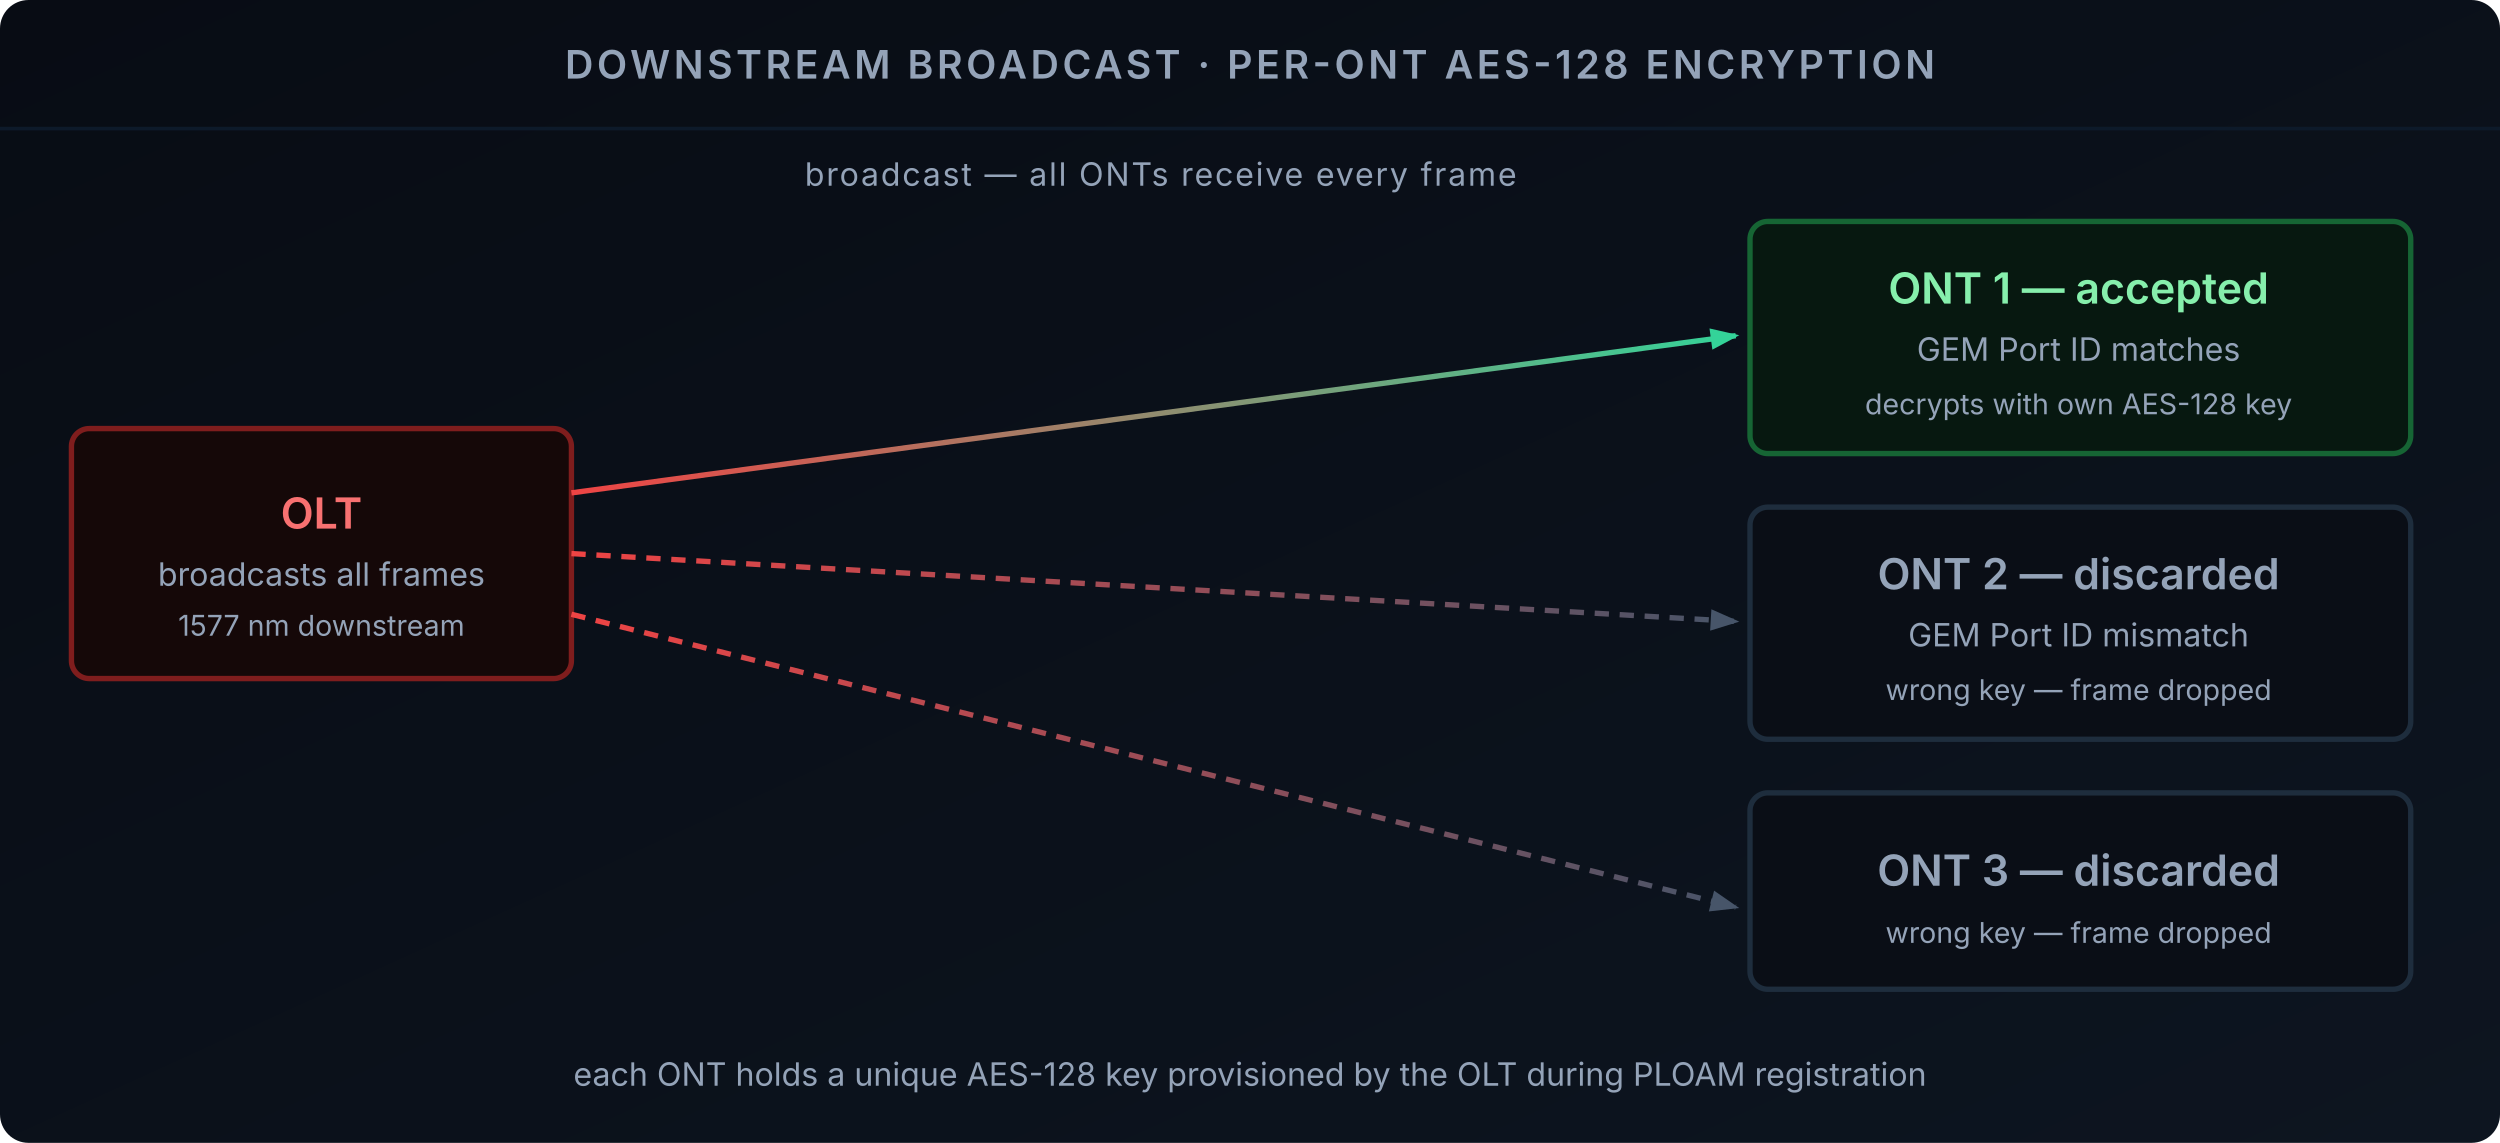
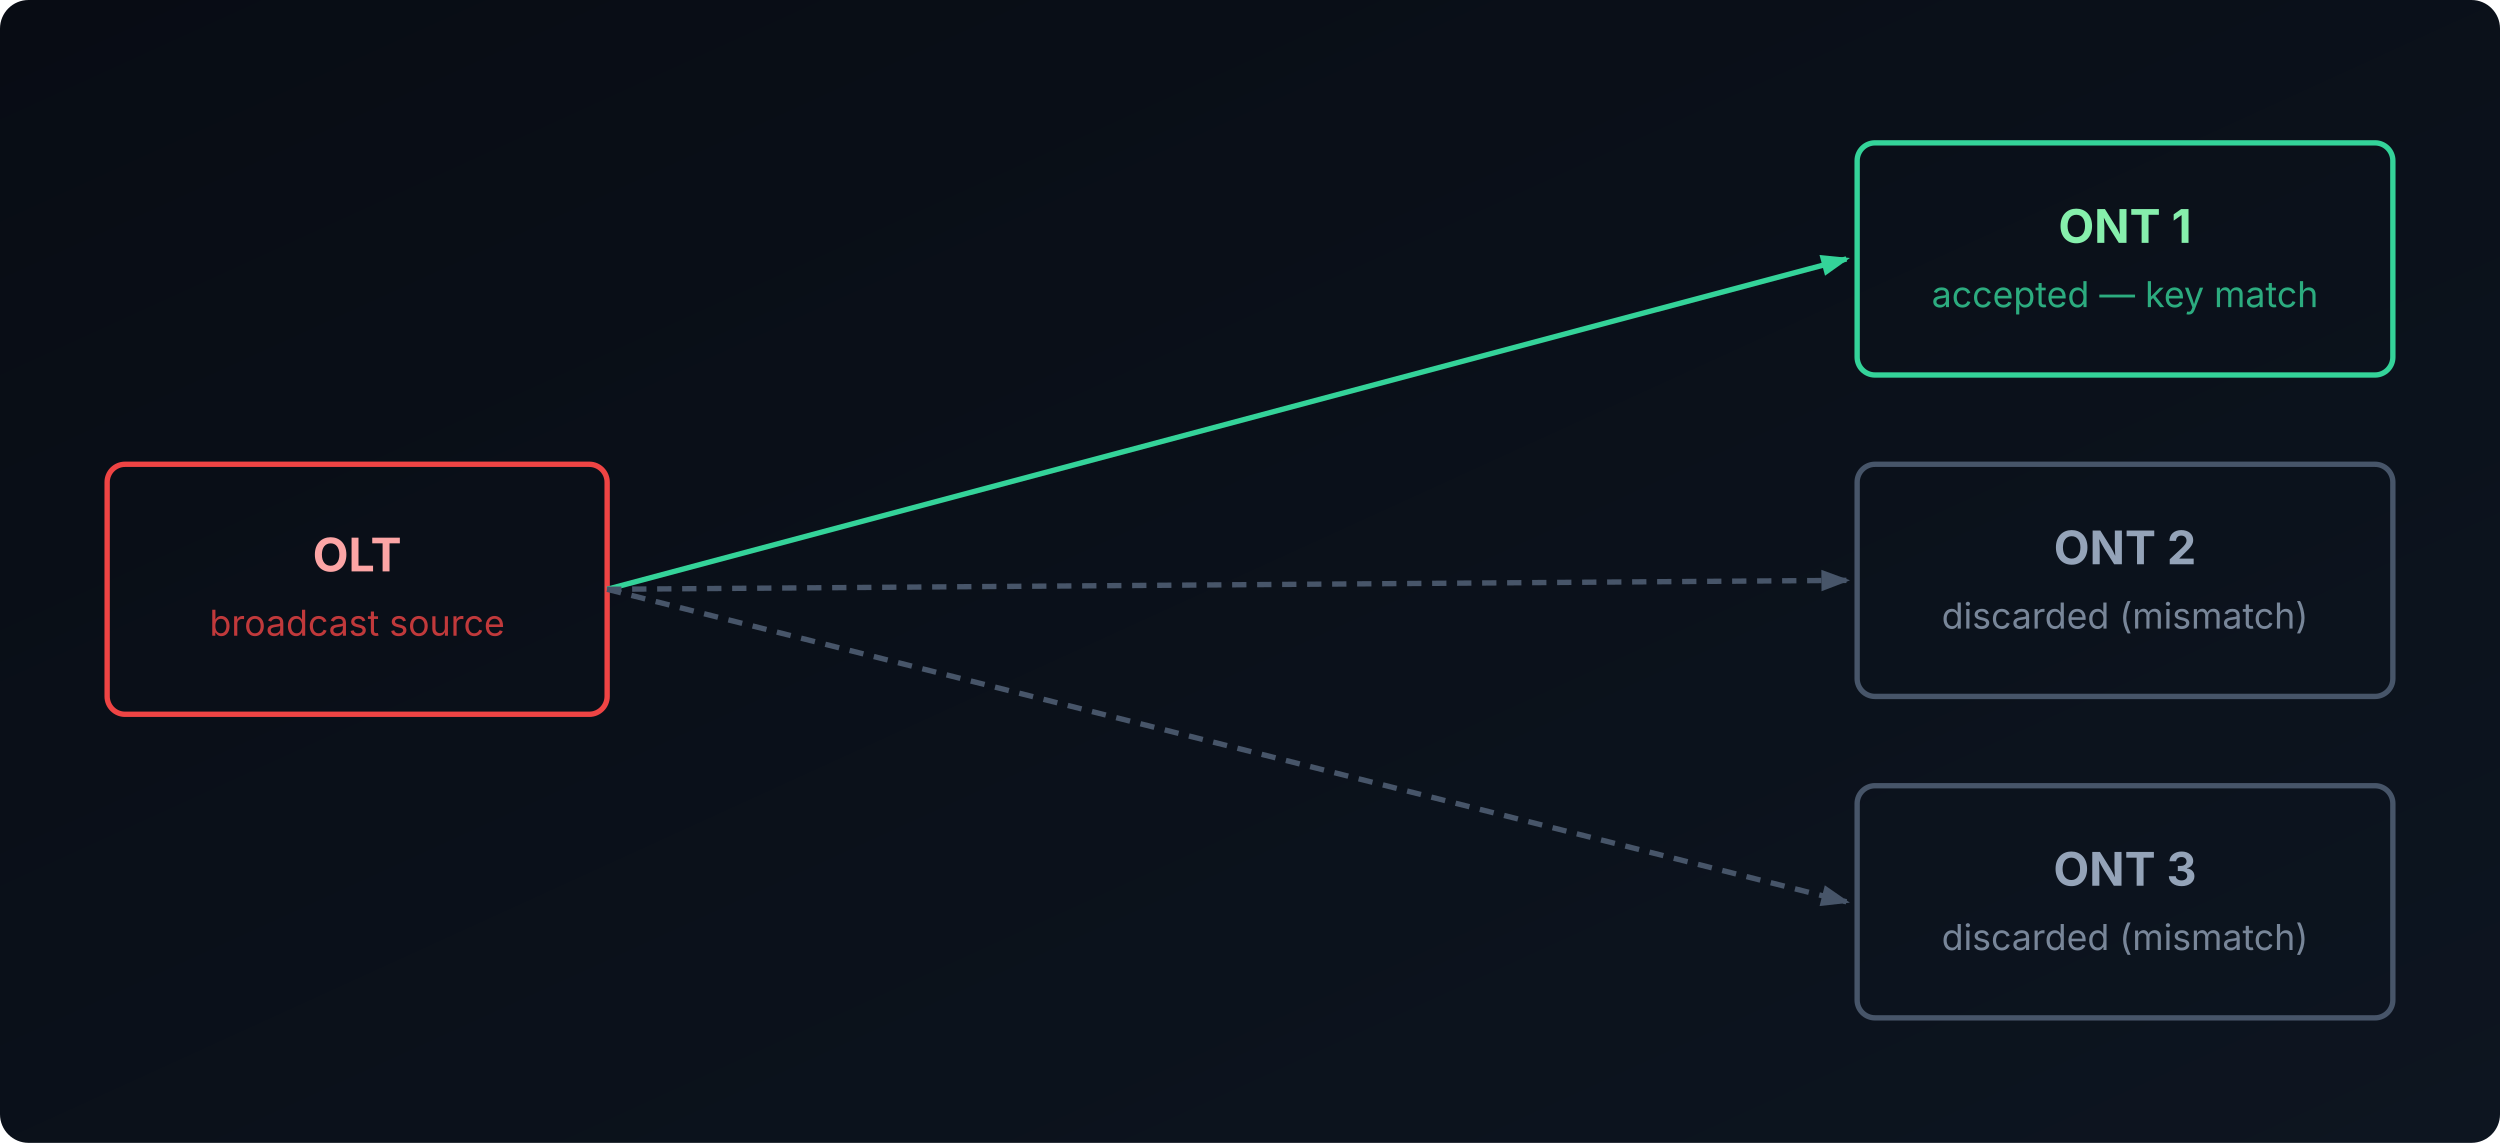
<svg xmlns="http://www.w3.org/2000/svg" viewBox="0 0 700 320" width="700" height="320" font-family="system-ui,-apple-system,BlinkMacSystemFont,'Segoe UI',sans-serif">
  <defs>
    <linearGradient id="bg" x1="0" y1="0" x2="1" y2="1">
      <stop offset="0%" stop-color="#080c14" />
      <stop offset="100%" stop-color="#0d1520" />
-     </linearGradient>
-     <linearGradient id="arr-accept" x1="160" y1="138" x2="486" y2="94" gradientUnits="userSpaceOnUse">
-       <stop offset="0%" stop-color="#ef4444" />
-       <stop offset="100%" stop-color="#34d399" />
-     </linearGradient>
-     <linearGradient id="arr-drop2" x1="160" y1="155" x2="486" y2="174" gradientUnits="userSpaceOnUse">
-       <stop offset="0%" stop-color="#ef4444" />
-       <stop offset="100%" stop-color="#475569" />
-     </linearGradient>
-     <linearGradient id="arr-drop3" x1="160" y1="172" x2="486" y2="254" gradientUnits="userSpaceOnUse">
-       <stop offset="0%" stop-color="#ef4444" />
-       <stop offset="100%" stop-color="#475569" />
    </linearGradient>
    <marker id="arr-green" markerWidth="8" markerHeight="6" refX="7" refY="3" orient="auto" markerUnits="userSpaceOnUse">
      <polygon points="0,0 8,3 0,6" fill="#34d399" />
    </marker>
    <marker id="arr-muted" markerWidth="8" markerHeight="6" refX="7" refY="3" orient="auto" markerUnits="userSpaceOnUse">
      <polygon points="0,0 8,3 0,6" fill="#475569" />
    </marker>
  </defs>
  <rect width="700" height="320" fill="url(#bg)" rx="8" />
-   <text x="350" y="22" text-anchor="middle" font-size="11" font-weight="600" fill="#94a3b8" letter-spacing="1">DOWNSTREAM BROADCAST · PER-ONT AES-128 ENCRYPTION</text>
-   <line x1="0" y1="36" x2="700" y2="36" stroke="#0d1a2a" stroke-width="1" />
-   <rect x="20" y="120" width="140" height="70" fill="#150808" stroke="#7f1d1d" stroke-width="1.5" rx="5" />
-   <text x="90" y="148" text-anchor="middle" font-size="12" font-weight="600" fill="#f87171">OLT</text>
-   <text x="90" y="164" text-anchor="middle" font-size="9" fill="#94a3b8">broadcasts all frames</text>
-   <text x="90" y="178" text-anchor="middle" font-size="8" fill="#94a3b8">1577 nm downstream</text>
-   <text x="325" y="52" text-anchor="middle" font-size="9" fill="#94a3b8" letter-spacing="0.5">broadcast — all ONTs receive every frame</text>
-   <line x1="160" y1="138" x2="486" y2="94" stroke="url(#arr-accept)" stroke-width="1.5" marker-end="url(#arr-green)" />
-   <line x1="160" y1="155" x2="486" y2="174" stroke="url(#arr-drop2)" stroke-width="1.5" stroke-dasharray="4,3" marker-end="url(#arr-muted)" />
-   <line x1="160" y1="172" x2="486" y2="254" stroke="url(#arr-drop3)" stroke-width="1.5" stroke-dasharray="4,3" marker-end="url(#arr-muted)" />
-   <rect x="490" y="62" width="185" height="65" fill="#071810" stroke="#166534" stroke-width="1.5" rx="5" />
-   <text x="582" y="85" text-anchor="middle" font-size="12" font-weight="600" fill="#86efac">ONT 1 — accepted</text>
-   <text x="582" y="101" text-anchor="middle" font-size="9" fill="#94a3b8">GEM Port ID matches</text>
-   <text x="582" y="116" text-anchor="middle" font-size="8" fill="#94a3b8">decrypts with own AES-128 key</text>
-   <rect x="490" y="142" width="185" height="65" fill="#0a0e16" stroke="#1e2d3d" stroke-width="1.5" rx="5" />
-   <text x="582" y="165" text-anchor="middle" font-size="12" font-weight="600" fill="#94a3b8">ONT 2 — discarded</text>
-   <text x="582" y="181" text-anchor="middle" font-size="9" fill="#94a3b8">GEM Port ID mismatch</text>
-   <text x="582" y="196" text-anchor="middle" font-size="8" fill="#94a3b8">wrong key — frame dropped</text>
-   <rect x="490" y="222" width="185" height="55" fill="#0a0e16" stroke="#1e2d3d" stroke-width="1.5" rx="5" />
-   <text x="582" y="248" text-anchor="middle" font-size="12" font-weight="600" fill="#94a3b8">ONT 3 — discarded</text>
-   <text x="582" y="264" text-anchor="middle" font-size="8" fill="#94a3b8">wrong key — frame dropped</text>
-   <text x="350" y="304" text-anchor="middle" font-size="9" fill="#94a3b8">
-     each ONT holds a unique AES-128 key provisioned by the OLT during PLOAM registration
-   </text>
+   <rect x="30" y="130" width="140" height="70" fill="none" stroke="#ef4444" stroke-width="1.5" rx="5" />
+   <text x="100" y="160" text-anchor="middle" font-size="13" font-weight="700" fill="#fca5a5">OLT</text>
+   <text x="100" y="178" text-anchor="middle" font-size="10" fill="#ef4444" opacity="0.8">broadcast source</text>
+   <line x1="170" y1="165" x2="517" y2="72.5" stroke="#34d399" stroke-width="1.5" marker-end="url(#arr-green)" />
+   <line x1="170" y1="165" x2="517" y2="162.5" stroke="#475569" stroke-width="1.5" stroke-dasharray="4,3" marker-end="url(#arr-muted)" />
+   <line x1="170" y1="165" x2="517" y2="252.5" stroke="#475569" stroke-width="1.5" stroke-dasharray="4,3" marker-end="url(#arr-muted)" />
+   <rect x="520" y="40" width="150" height="65" fill="none" stroke="#34d399" stroke-width="1.5" rx="5" />
+   <text x="595" y="68" text-anchor="middle" font-size="13" font-weight="700" fill="#86efac">ONT 1</text>
+   <text x="595" y="86" text-anchor="middle" font-size="10" fill="#34d399" opacity="0.8">accepted — key match</text>
+   <rect x="520" y="130" width="150" height="65" fill="none" stroke="#475569" stroke-width="1.5" rx="5" />
+   <text x="595" y="158" text-anchor="middle" font-size="13" font-weight="700" fill="#94a3b8">ONT 2</text>
+   <text x="595" y="176" text-anchor="middle" font-size="10" fill="#94a3b8" opacity="0.8">discarded (mismatch)</text>
+   <rect x="520" y="220" width="150" height="65" fill="none" stroke="#475569" stroke-width="1.5" rx="5" />
+   <text x="595" y="248" text-anchor="middle" font-size="13" font-weight="700" fill="#94a3b8">ONT 3</text>
+   <text x="595" y="266" text-anchor="middle" font-size="10" fill="#94a3b8" opacity="0.8">discarded (mismatch)</text>
</svg>
